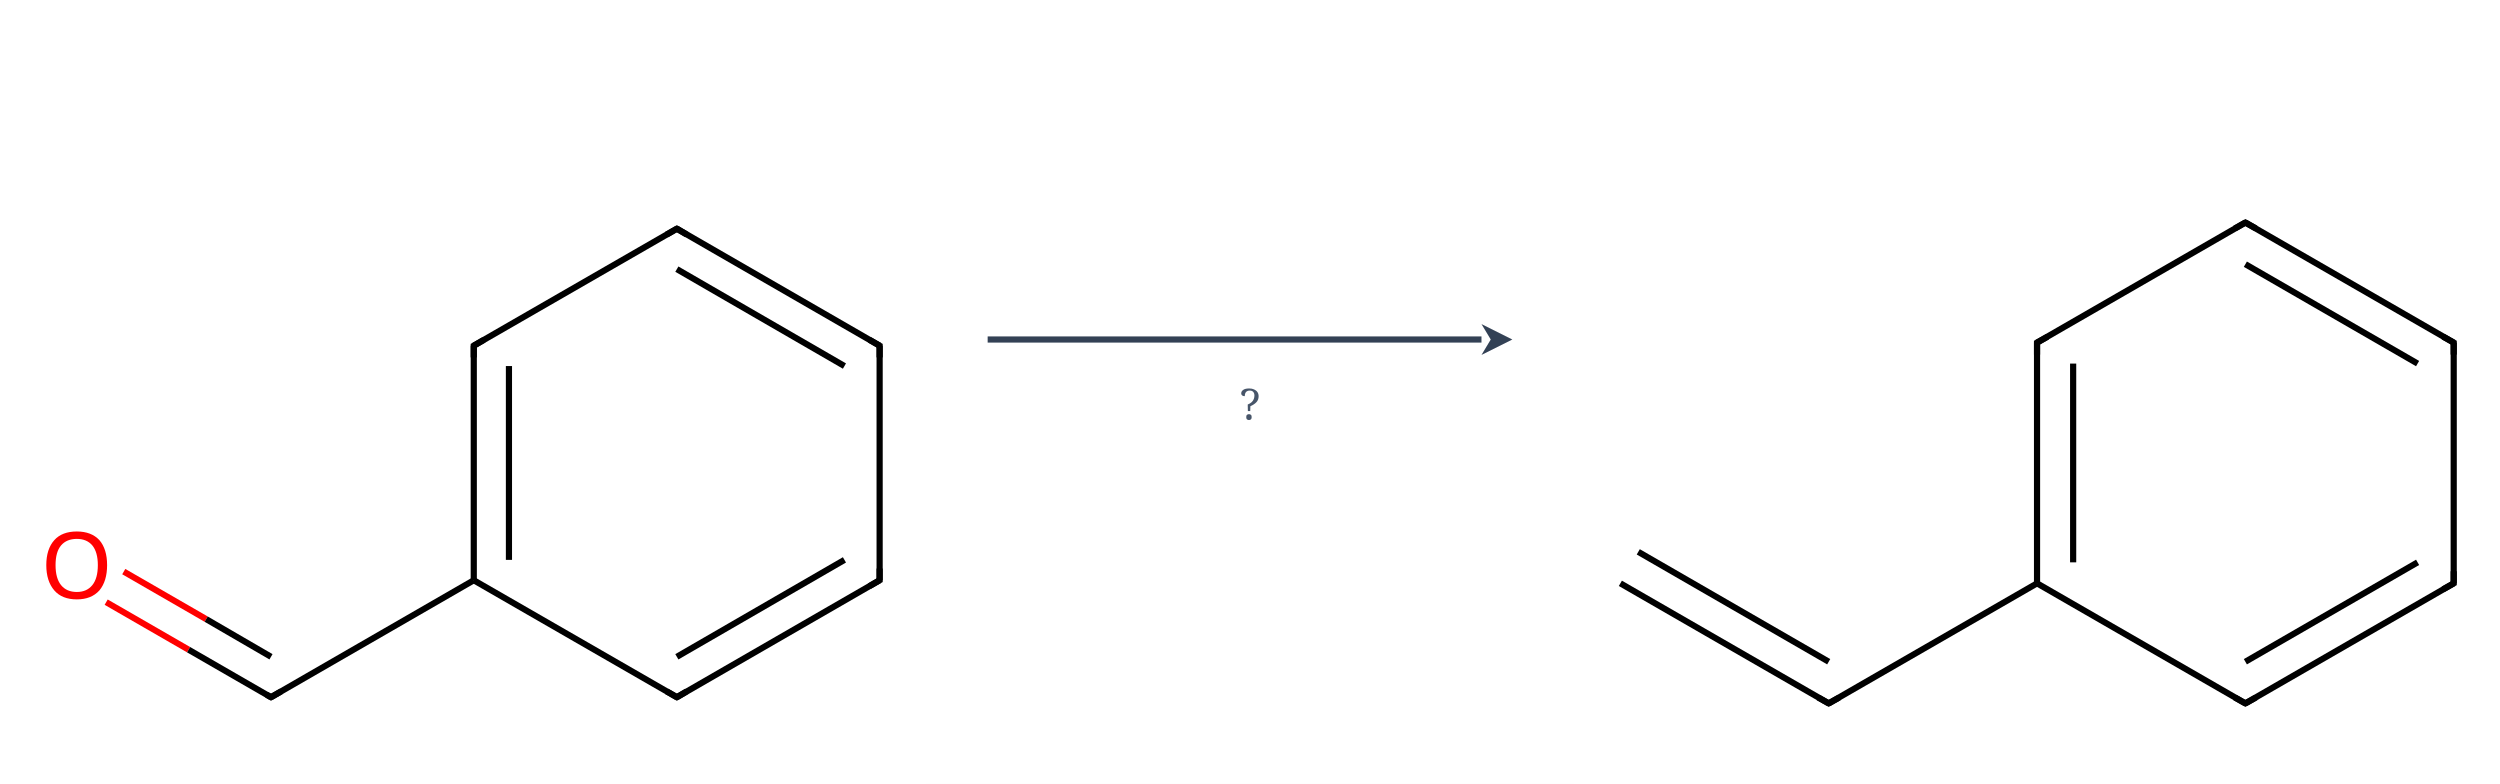
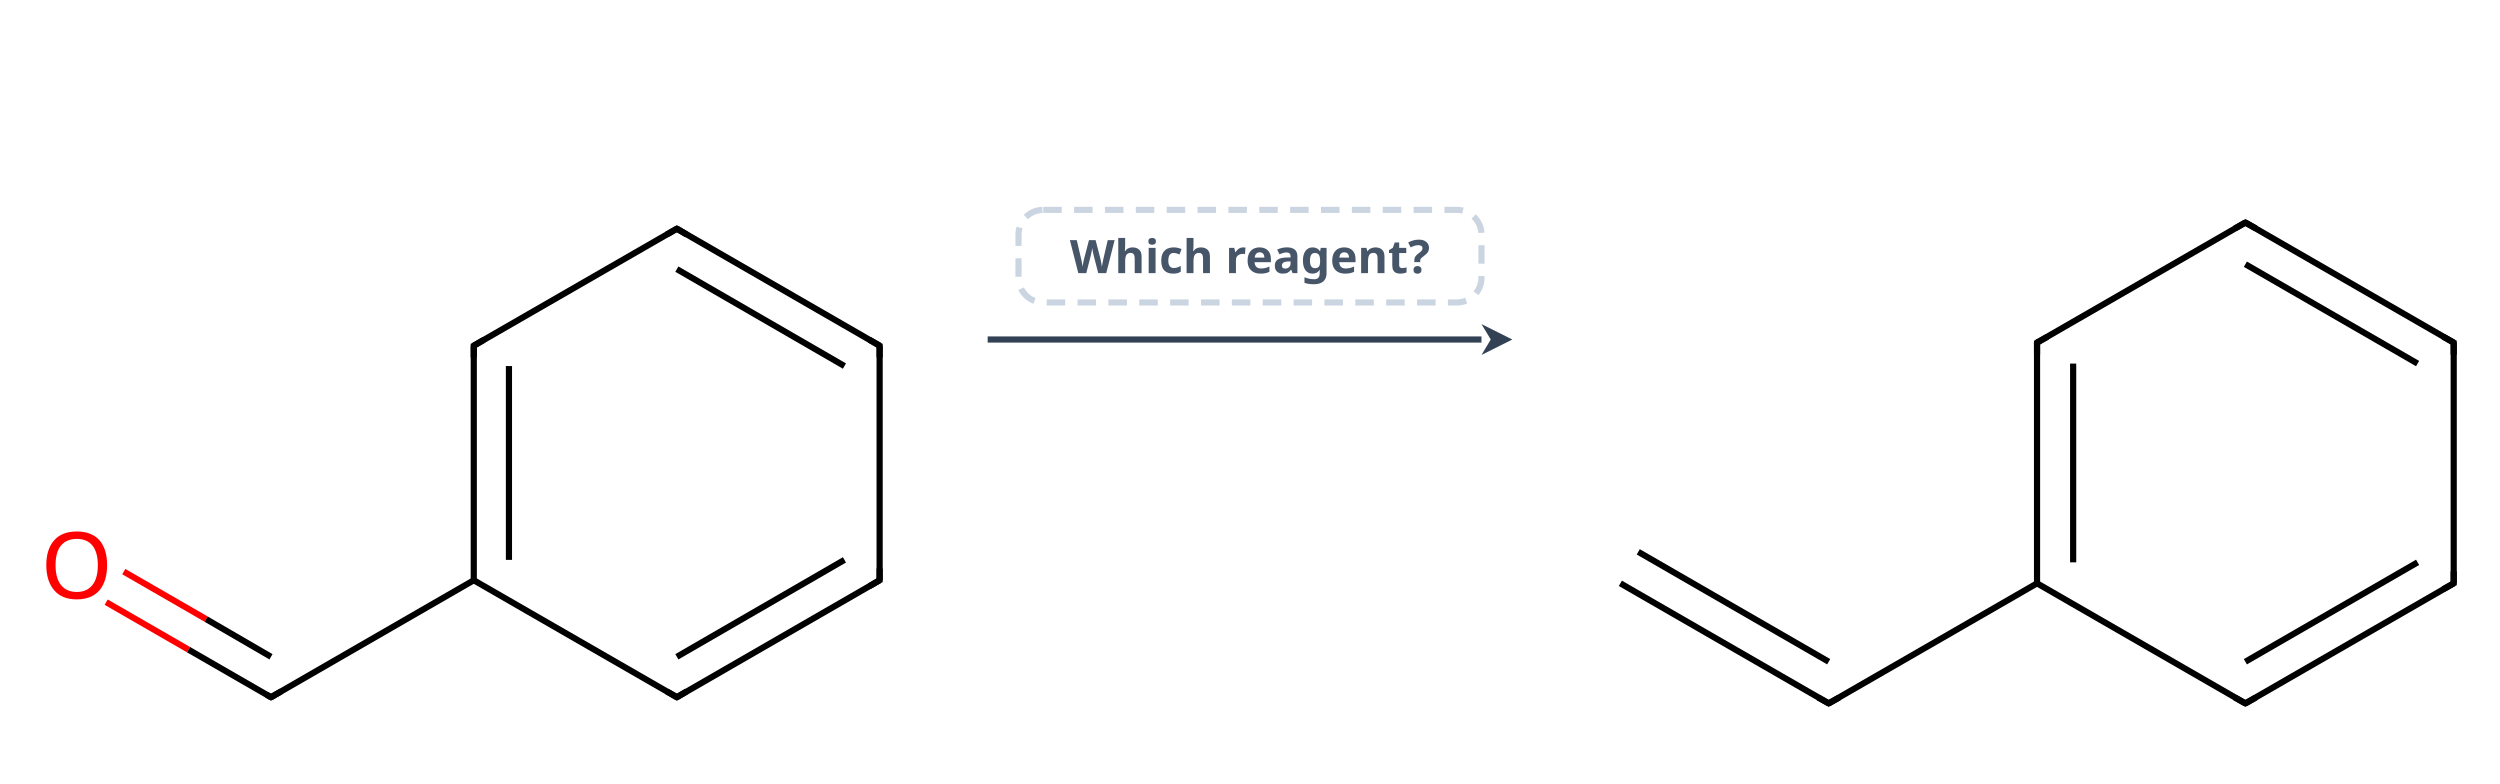
<svg xmlns="http://www.w3.org/2000/svg" width="810" height="254" viewBox="0 0 810 254">
  <rect width="810" height="254" fill="white" />
  <g>
    <rect style="opacity:1.0;fill:#FFFFFF;stroke:none" width="300.0" height="300.0" x="0.0" y="0.0"> </rect>
    <path class="bond-0 atom-0 atom-1" d="M 34.4,195.1 L 61.1,210.5" style="fill:none;fill-rule:evenodd;stroke:#FF0000;stroke-width:2.0px;stroke-linecap:butt;stroke-linejoin:miter;stroke-opacity:1" />
    <path class="bond-0 atom-0 atom-1" d="M 61.1,210.5 L 87.8,225.9" style="fill:none;fill-rule:evenodd;stroke:#000000;stroke-width:2.0px;stroke-linecap:butt;stroke-linejoin:miter;stroke-opacity:1" />
    <path class="bond-0 atom-0 atom-1" d="M 40.1,185.2 L 66.8,200.6" style="fill:none;fill-rule:evenodd;stroke:#FF0000;stroke-width:2.0px;stroke-linecap:butt;stroke-linejoin:miter;stroke-opacity:1" />
    <path class="bond-0 atom-0 atom-1" d="M 66.8,200.6 L 87.8,212.8" style="fill:none;fill-rule:evenodd;stroke:#000000;stroke-width:2.0px;stroke-linecap:butt;stroke-linejoin:miter;stroke-opacity:1" />
    <path class="bond-1 atom-1 atom-2" d="M 87.8,225.9 L 153.5,188.0" style="fill:none;fill-rule:evenodd;stroke:#000000;stroke-width:2.0px;stroke-linecap:butt;stroke-linejoin:miter;stroke-opacity:1" />
    <path class="bond-2 atom-2 atom-3" d="M 153.5,188.0 L 153.5,112.0" style="fill:none;fill-rule:evenodd;stroke:#000000;stroke-width:2.0px;stroke-linecap:butt;stroke-linejoin:miter;stroke-opacity:1" />
    <path class="bond-2 atom-2 atom-3" d="M 164.9,181.4 L 164.9,118.6" style="fill:none;fill-rule:evenodd;stroke:#000000;stroke-width:2.0px;stroke-linecap:butt;stroke-linejoin:miter;stroke-opacity:1" />
    <path class="bond-3 atom-3 atom-4" d="M 153.5,112.0 L 219.3,74.1" style="fill:none;fill-rule:evenodd;stroke:#000000;stroke-width:2.0px;stroke-linecap:butt;stroke-linejoin:miter;stroke-opacity:1" />
    <path class="bond-4 atom-4 atom-5" d="M 219.3,74.1 L 285.0,112.0" style="fill:none;fill-rule:evenodd;stroke:#000000;stroke-width:2.0px;stroke-linecap:butt;stroke-linejoin:miter;stroke-opacity:1" />
    <path class="bond-4 atom-4 atom-5" d="M 219.3,87.2 L 273.6,118.6" style="fill:none;fill-rule:evenodd;stroke:#000000;stroke-width:2.0px;stroke-linecap:butt;stroke-linejoin:miter;stroke-opacity:1" />
    <path class="bond-5 atom-5 atom-6" d="M 285.0,112.0 L 285.0,188.0" style="fill:none;fill-rule:evenodd;stroke:#000000;stroke-width:2.0px;stroke-linecap:butt;stroke-linejoin:miter;stroke-opacity:1" />
    <path class="bond-6 atom-6 atom-7" d="M 285.0,188.0 L 219.3,225.9" style="fill:none;fill-rule:evenodd;stroke:#000000;stroke-width:2.0px;stroke-linecap:butt;stroke-linejoin:miter;stroke-opacity:1" />
    <path class="bond-6 atom-6 atom-7" d="M 273.6,181.4 L 219.3,212.8" style="fill:none;fill-rule:evenodd;stroke:#000000;stroke-width:2.0px;stroke-linecap:butt;stroke-linejoin:miter;stroke-opacity:1" />
    <path class="bond-7 atom-7 atom-2" d="M 219.3,225.9 L 153.5,188.0" style="fill:none;fill-rule:evenodd;stroke:#000000;stroke-width:2.0px;stroke-linecap:butt;stroke-linejoin:miter;stroke-opacity:1" />
    <path d="M 86.4,225.1 L 87.8,225.9 L 91.1,224.0" style="fill:none;stroke:#000000;stroke-width:2.0px;stroke-linecap:butt;stroke-linejoin:miter;stroke-miterlimit:10;stroke-opacity:1;" />
    <path d="M 153.5,115.8 L 153.5,112.0 L 156.8,110.1" style="fill:none;stroke:#000000;stroke-width:2.0px;stroke-linecap:butt;stroke-linejoin:miter;stroke-miterlimit:10;stroke-opacity:1;" />
    <path d="M 216.0,76.0 L 219.3,74.1 L 222.5,76.0" style="fill:none;stroke:#000000;stroke-width:2.0px;stroke-linecap:butt;stroke-linejoin:miter;stroke-miterlimit:10;stroke-opacity:1;" />
    <path d="M 281.7,110.1 L 285.0,112.0 L 285.0,115.8" style="fill:none;stroke:#000000;stroke-width:2.0px;stroke-linecap:butt;stroke-linejoin:miter;stroke-miterlimit:10;stroke-opacity:1;" />
    <path d="M 285.0,184.2 L 285.0,188.0 L 281.7,189.9" style="fill:none;stroke:#000000;stroke-width:2.0px;stroke-linecap:butt;stroke-linejoin:miter;stroke-miterlimit:10;stroke-opacity:1;" />
    <path d="M 222.5,224.0 L 219.3,225.9 L 216.0,224.0" style="fill:none;stroke:#000000;stroke-width:2.0px;stroke-linecap:butt;stroke-linejoin:miter;stroke-miterlimit:10;stroke-opacity:1;" />
    <path class="atom-0" d="M 15.0 183.1 Q 15.0 177.9, 17.6 175.0 Q 20.1 172.2, 24.9 172.2 Q 29.6 172.2, 32.2 175.0 Q 34.7 177.9, 34.7 183.1 Q 34.7 188.3, 32.2 191.3 Q 29.6 194.2, 24.9 194.2 Q 20.1 194.2, 17.6 191.3 Q 15.0 188.3, 15.0 183.1 M 24.9 191.8 Q 28.1 191.8, 29.9 189.6 Q 31.7 187.4, 31.7 183.1 Q 31.7 178.9, 29.9 176.7 Q 28.1 174.6, 24.9 174.6 Q 21.6 174.6, 19.8 176.7 Q 18.0 178.8, 18.0 183.1 Q 18.0 187.4, 19.8 189.6 Q 21.6 191.8, 24.9 191.8 " fill="#FF0000" />
  </g>
  <g transform="translate(510,0)">
    <rect style="opacity:1.0;fill:#FFFFFF;stroke:none" width="300.0" height="300.0" x="0.0" y="0.0"> </rect>
    <path class="bond-0 atom-0 atom-1" d="M 15.0,189.0 L 82.5,227.9" style="fill:none;fill-rule:evenodd;stroke:#000000;stroke-width:2.0px;stroke-linecap:butt;stroke-linejoin:miter;stroke-opacity:1" />
    <path class="bond-0 atom-0 atom-1" d="M 20.8,178.8 L 82.5,214.4" style="fill:none;fill-rule:evenodd;stroke:#000000;stroke-width:2.0px;stroke-linecap:butt;stroke-linejoin:miter;stroke-opacity:1" />
    <path class="bond-1 atom-1 atom-2" d="M 82.5,227.9 L 150.0,189.0" style="fill:none;fill-rule:evenodd;stroke:#000000;stroke-width:2.0px;stroke-linecap:butt;stroke-linejoin:miter;stroke-opacity:1" />
    <path class="bond-2 atom-2 atom-3" d="M 150.0,189.0 L 150.0,111.0" style="fill:none;fill-rule:evenodd;stroke:#000000;stroke-width:2.0px;stroke-linecap:butt;stroke-linejoin:miter;stroke-opacity:1" />
    <path class="bond-2 atom-2 atom-3" d="M 161.7,182.2 L 161.7,117.8" style="fill:none;fill-rule:evenodd;stroke:#000000;stroke-width:2.0px;stroke-linecap:butt;stroke-linejoin:miter;stroke-opacity:1" />
    <path class="bond-3 atom-3 atom-4" d="M 150.0,111.0 L 217.5,72.1" style="fill:none;fill-rule:evenodd;stroke:#000000;stroke-width:2.0px;stroke-linecap:butt;stroke-linejoin:miter;stroke-opacity:1" />
    <path class="bond-4 atom-4 atom-5" d="M 217.5,72.1 L 285.0,111.0" style="fill:none;fill-rule:evenodd;stroke:#000000;stroke-width:2.0px;stroke-linecap:butt;stroke-linejoin:miter;stroke-opacity:1" />
    <path class="bond-4 atom-4 atom-5" d="M 217.5,85.6 L 273.3,117.8" style="fill:none;fill-rule:evenodd;stroke:#000000;stroke-width:2.0px;stroke-linecap:butt;stroke-linejoin:miter;stroke-opacity:1" />
    <path class="bond-5 atom-5 atom-6" d="M 285.0,111.0 L 285.0,189.0" style="fill:none;fill-rule:evenodd;stroke:#000000;stroke-width:2.0px;stroke-linecap:butt;stroke-linejoin:miter;stroke-opacity:1" />
    <path class="bond-6 atom-6 atom-7" d="M 285.0,189.0 L 217.5,227.9" style="fill:none;fill-rule:evenodd;stroke:#000000;stroke-width:2.0px;stroke-linecap:butt;stroke-linejoin:miter;stroke-opacity:1" />
    <path class="bond-6 atom-6 atom-7" d="M 273.3,182.2 L 217.5,214.4" style="fill:none;fill-rule:evenodd;stroke:#000000;stroke-width:2.0px;stroke-linecap:butt;stroke-linejoin:miter;stroke-opacity:1" />
    <path class="bond-7 atom-7 atom-2" d="M 217.5,227.9 L 150.0,189.0" style="fill:none;fill-rule:evenodd;stroke:#000000;stroke-width:2.0px;stroke-linecap:butt;stroke-linejoin:miter;stroke-opacity:1" />
    <path d="M 79.1,226.0 L 82.5,227.9 L 85.9,226.0" style="fill:none;stroke:#000000;stroke-width:2.0px;stroke-linecap:butt;stroke-linejoin:miter;stroke-miterlimit:10;stroke-opacity:1;" />
    <path d="M 150.0,114.9 L 150.0,111.0 L 153.4,109.1" style="fill:none;stroke:#000000;stroke-width:2.0px;stroke-linecap:butt;stroke-linejoin:miter;stroke-miterlimit:10;stroke-opacity:1;" />
    <path d="M 214.1,74.0 L 217.5,72.1 L 220.9,74.0" style="fill:none;stroke:#000000;stroke-width:2.0px;stroke-linecap:butt;stroke-linejoin:miter;stroke-miterlimit:10;stroke-opacity:1;" />
    <path d="M 281.6,109.1 L 285.0,111.0 L 285.0,114.9" style="fill:none;stroke:#000000;stroke-width:2.0px;stroke-linecap:butt;stroke-linejoin:miter;stroke-miterlimit:10;stroke-opacity:1;" />
    <path d="M 285.0,185.1 L 285.0,189.0 L 281.6,190.9" style="fill:none;stroke:#000000;stroke-width:2.0px;stroke-linecap:butt;stroke-linejoin:miter;stroke-miterlimit:10;stroke-opacity:1;" />
    <path d="M 220.9,226.0 L 217.5,227.9 L 214.1,226.0" style="fill:none;stroke:#000000;stroke-width:2.0px;stroke-linecap:butt;stroke-linejoin:miter;stroke-miterlimit:10;stroke-opacity:1;" />
  </g>
  <line x1="320" y1="110.0" x2="480" y2="110.0" stroke="#334155" stroke-width="2" />
  <path d="M480,105.0 L490,110.0 L480,115.0 L483,110.0 Z" fill="#334155" />
-   <text x="405.0" y="136.0" text-anchor="middle" font-family="Georgia, serif" font-size="14" fill="#475569">?</text>
+   <rect x="330.0" y="68.0" width="150" height="30" rx="8" fill="white" stroke="#cbd5e1" stroke-width="2" stroke-dasharray="6 4" />
+   <text x="405.0" y="88.5" text-anchor="middle" font-family="Nunito, ui-rounded, system-ui, Segoe UI, sans-serif" font-size="15" font-weight="800" fill="#475569">Which reagent?</text>
</svg>
